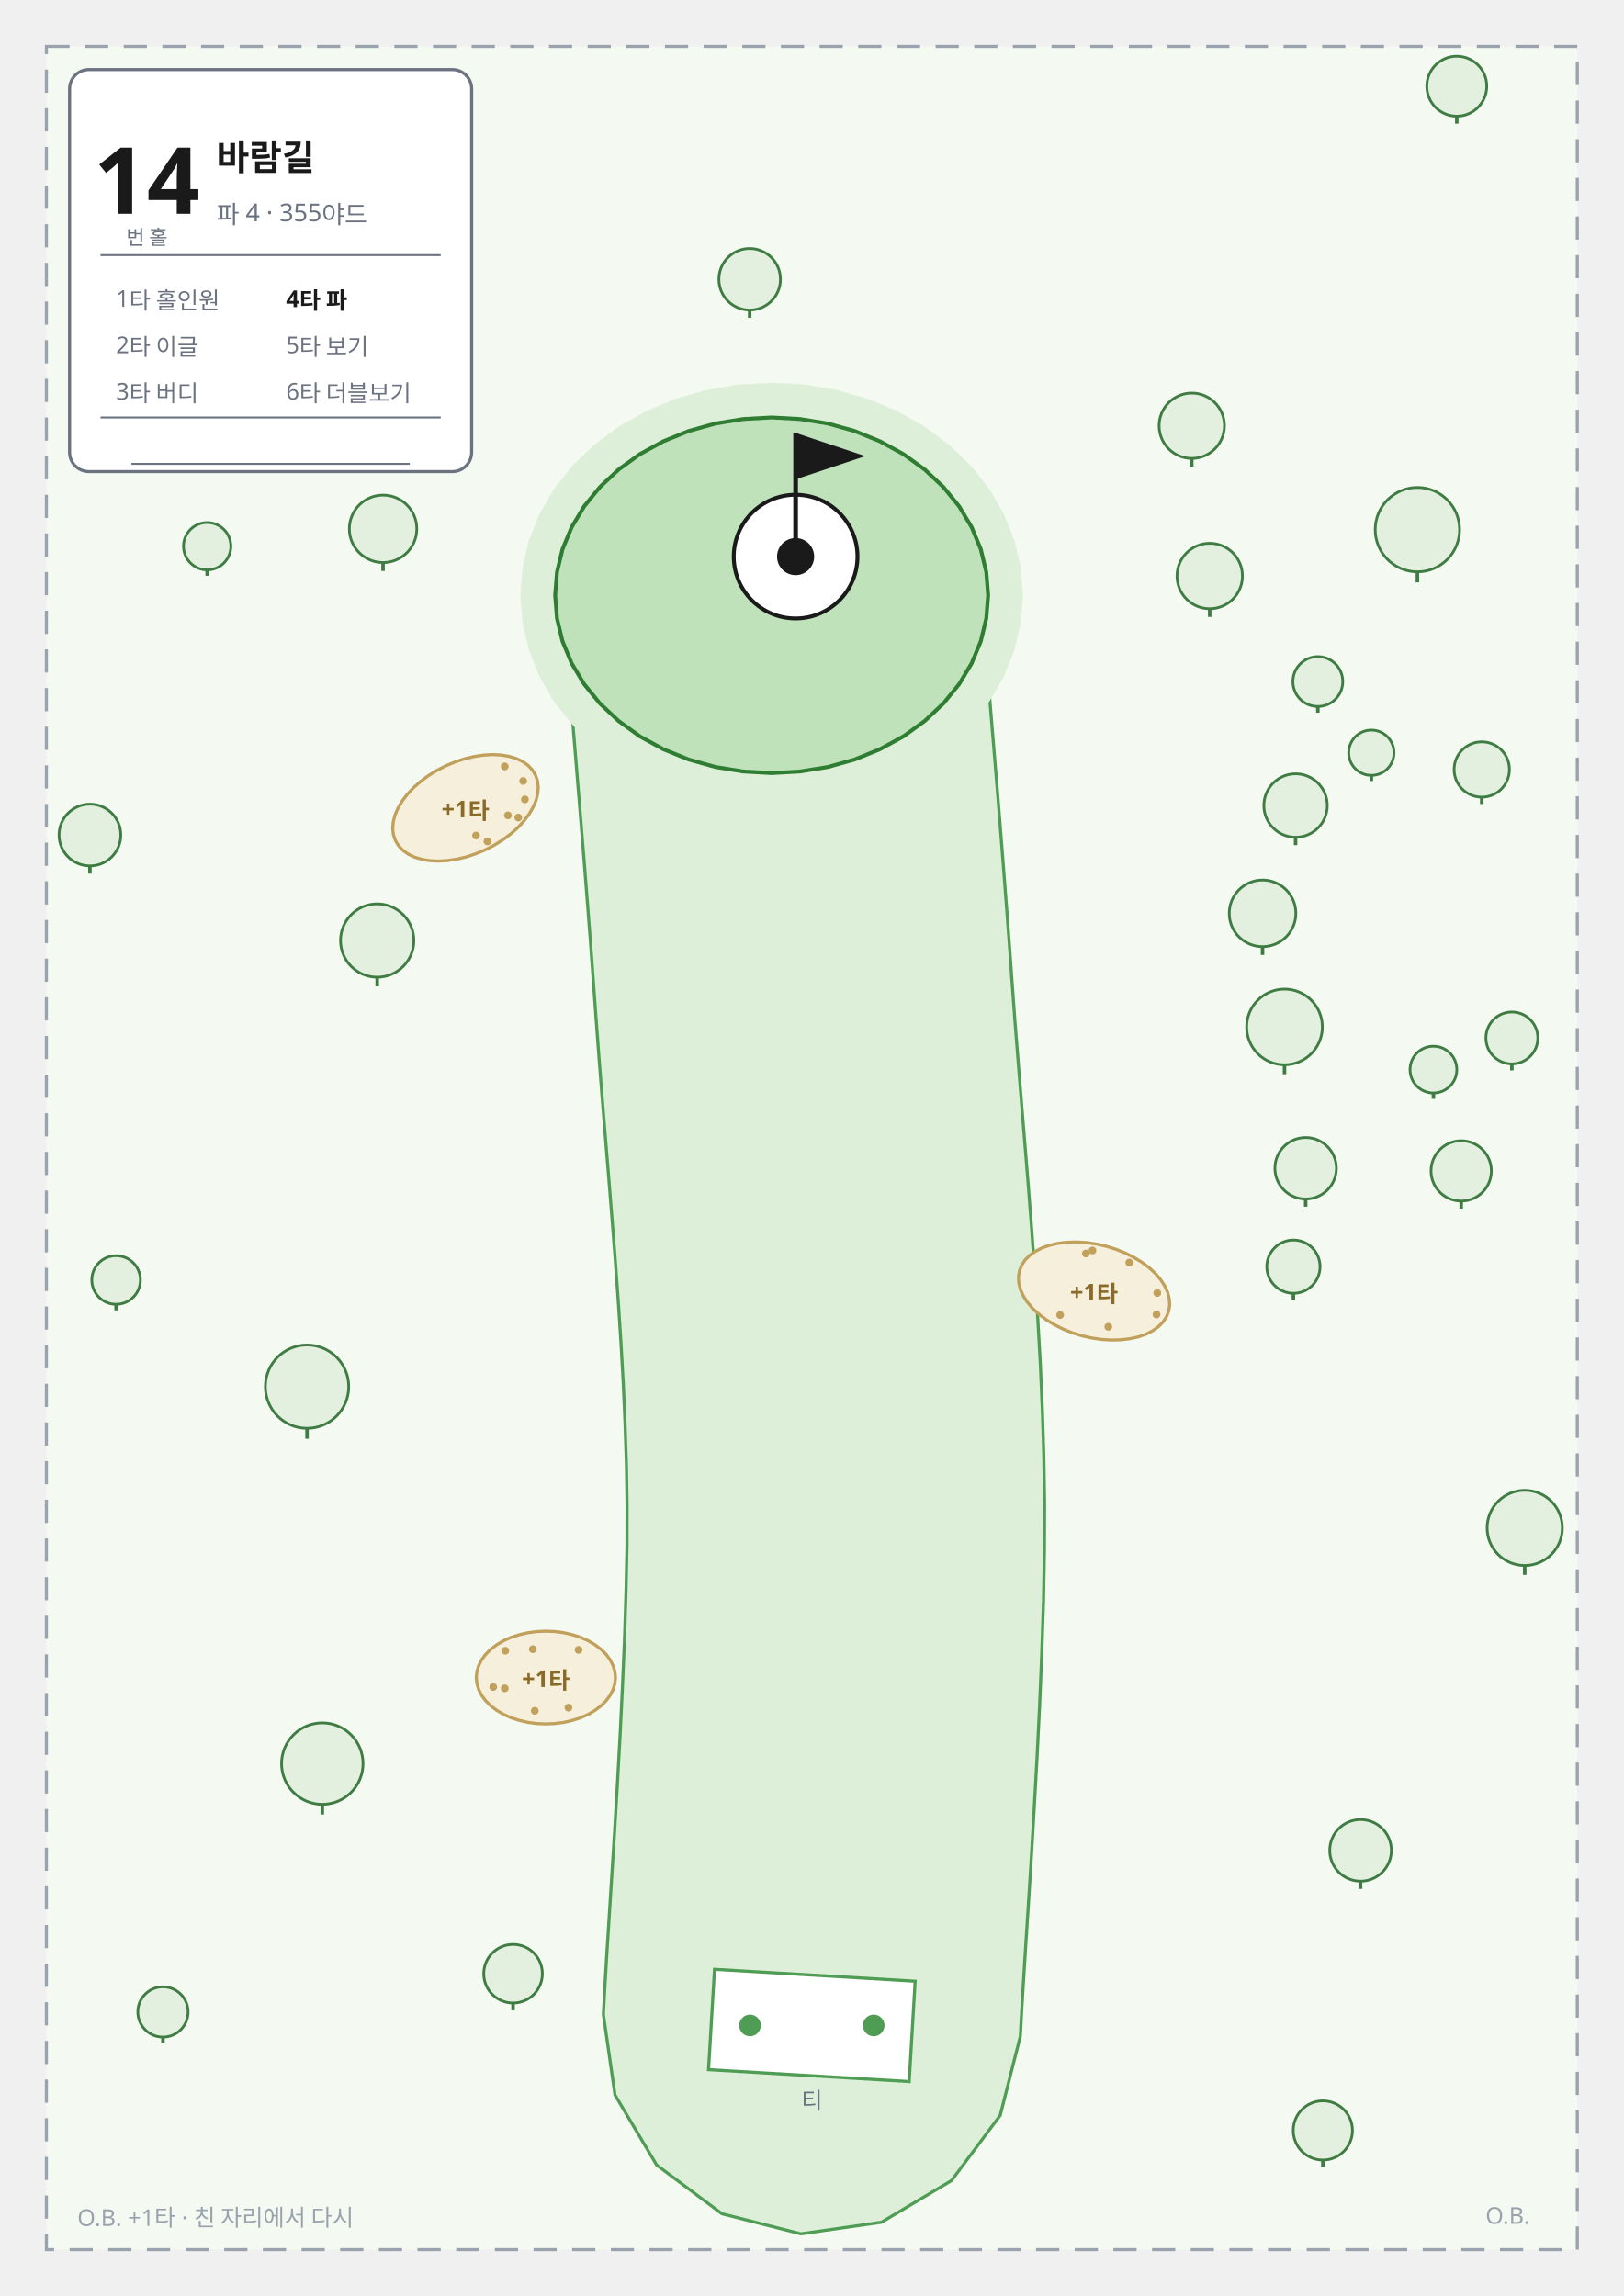
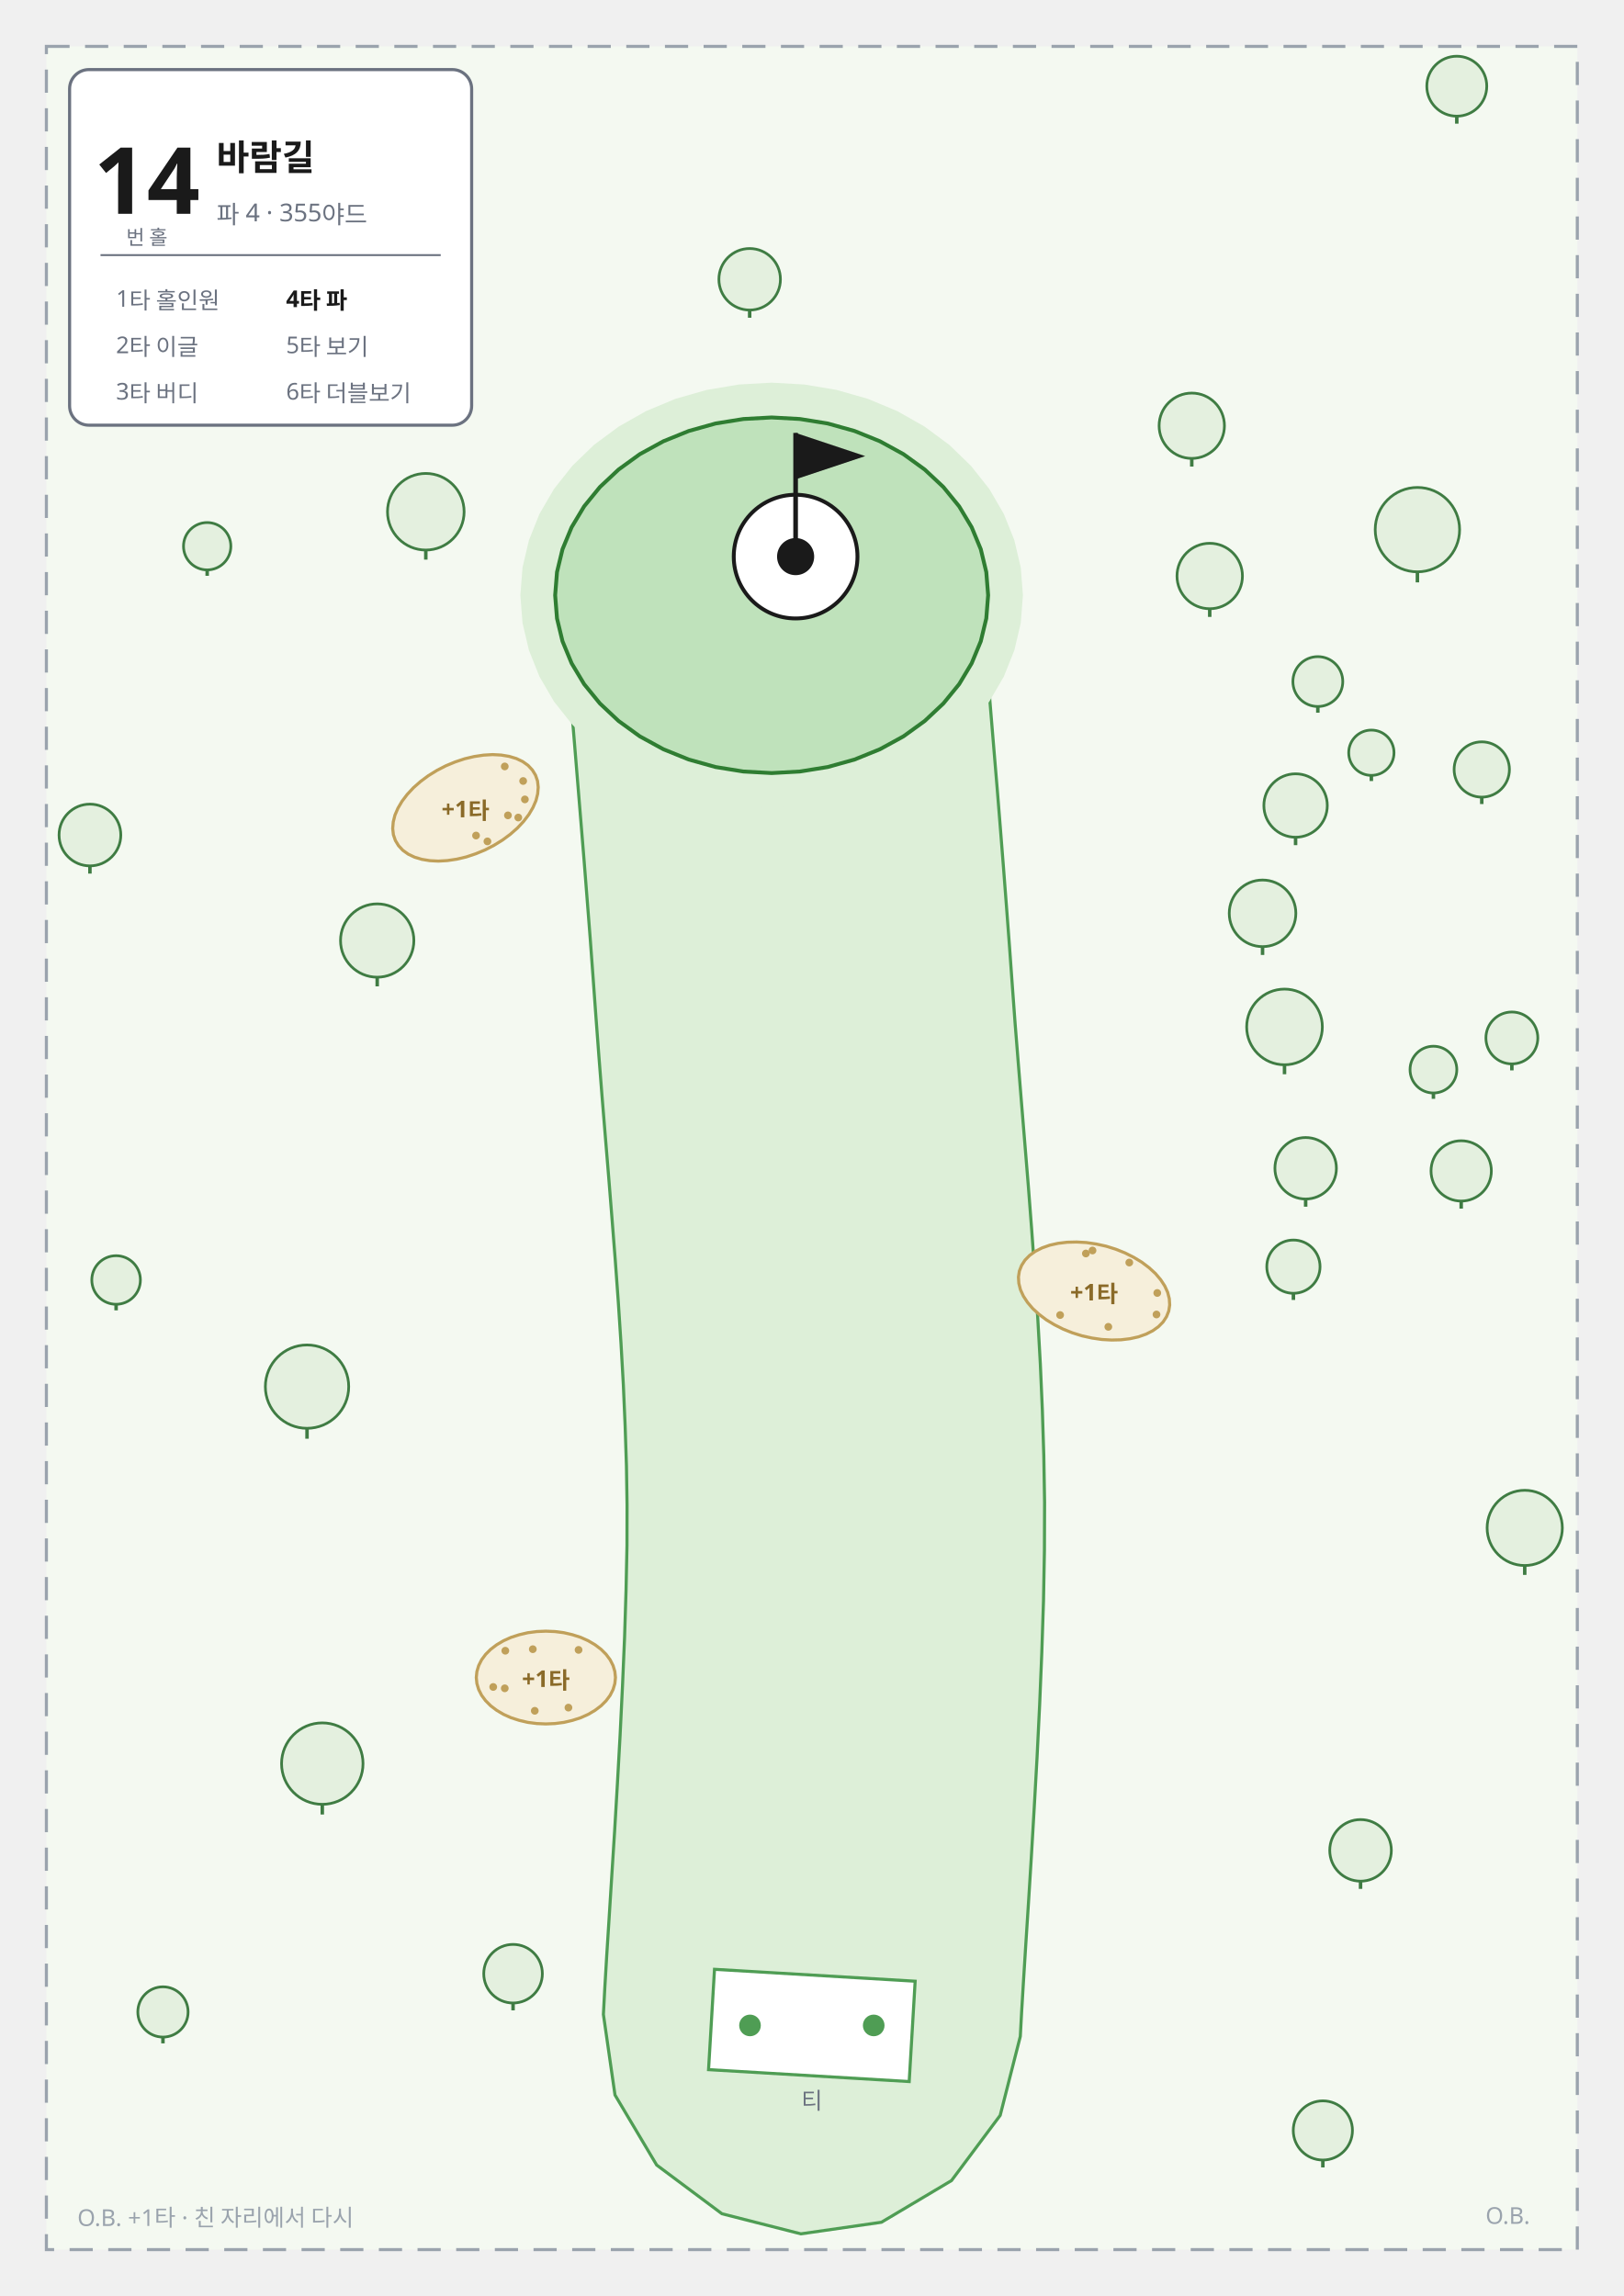
<svg xmlns="http://www.w3.org/2000/svg" width="210mm" height="297mm" viewBox="0 0 210 297" font-family="Noto Sans KR">
  <g id="pc-art" fill="#1a1a1a" stroke="none">
    <rect x="6" y="6" width="198" height="285" fill="#f4f9f1" stroke="#9aa3ad" stroke-width="0.4" stroke-dasharray="3 2" />
    <path d="M78.04 260.58 L78.22 257.19 L78.47 252.96 L78.78 248.1 L79.12 242.71 L79.49 236.89 L79.85 230.77 L80.2 224.46 L80.51 218.08 L80.78 211.78 L80.97 205.69 L81.09 199.94 L81.1 194.67 L81.02 189.6 L80.85 184.41 L80.62 179.14 L80.32 173.82 L79.97 168.46 L79.58 163.08 L79.16 157.71 L78.73 152.35 L78.29 147.02 L77.86 141.75 L77.45 136.53 L77.07 131.47 L76.71 126.5 L76.34 121.47 L75.94 116.37 L75.54 111.28 L75.13 106.27 L74.73 101.4 L74.35 96.76 L74.04 93 L75.23 82.53 L80.33 73.31 L88.57 66.75 L98.7 63.85 L109.17 65.04 L118.38 70.14 L124.94 78.38 L127.85 88.51 L128.16 92.28 L128.55 96.97 L128.96 101.89 L129.37 106.98 L129.78 112.16 L130.18 117.37 L130.57 122.54 L130.93 127.53 L131.29 132.41 L131.69 137.41 L132.11 142.6 L132.55 147.95 L133 153.44 L133.43 159.04 L133.84 164.76 L134.22 170.55 L134.55 176.42 L134.81 182.35 L135 188.31 L135.1 194.33 L135.08 200.56 L134.96 207.09 L134.74 213.78 L134.46 220.55 L134.13 227.27 L133.76 233.86 L133.39 240.17 L133.02 246.11 L132.67 251.53 L132.37 256.3 L132.13 260.27 L131.96 263.42 L129.36 273.63 L123.06 282.07 L114 287.46 L103.58 288.96 L93.37 286.36 L84.93 280.06 L79.54 271 Z" fill="#ddefd8" stroke="#4f9d54" stroke-width="0.4" />
    <path d="M132.3 77 L132.02 80.59 L131.19 84.12 L129.83 87.52 L127.95 90.75 L125.58 93.74 L122.78 96.45 L119.58 98.82 L116.05 100.82 L112.24 102.41 L108.21 103.56 L104.04 104.26 L99.8 104.5 L95.56 104.26 L91.39 103.56 L87.36 102.41 L83.55 100.82 L80.02 98.82 L76.82 96.45 L74.02 93.74 L71.65 90.75 L69.77 87.52 L68.41 84.12 L67.58 80.59 L67.3 77 L67.58 73.41 L68.41 69.88 L69.77 66.48 L71.65 63.25 L74.02 60.26 L76.82 57.55 L80.02 55.18 L83.55 53.18 L87.36 51.59 L91.39 50.44 L95.56 49.74 L99.8 49.5 L104.04 49.74 L108.21 50.44 L112.24 51.59 L116.05 53.18 L119.58 55.18 L122.78 57.55 L125.58 60.26 L127.95 63.25 L129.83 66.48 L131.19 69.88 L132.02 73.41 Z" fill="#ddefd8" stroke="none" />
    <path d="M127.8 77 L127.56 80 L126.85 82.95 L125.67 85.8 L124.05 88.5 L122.01 91 L119.6 93.26 L116.85 95.25 L113.8 96.92 L110.52 98.25 L107.05 99.22 L103.45 99.8 L99.8 100 L96.15 99.8 L92.55 99.22 L89.08 98.25 L85.8 96.92 L82.75 95.25 L80 93.26 L77.59 91 L75.55 88.5 L73.93 85.8 L72.75 82.95 L72.04 80 L71.8 77 L72.04 74 L72.75 71.05 L73.93 68.2 L75.55 65.5 L77.59 63 L80 60.74 L82.75 58.75 L85.8 57.08 L89.08 55.75 L92.55 54.78 L96.15 54.2 L99.8 54 L103.45 54.2 L107.05 54.78 L110.52 55.75 L113.8 57.08 L116.85 58.75 L119.6 60.74 L122.01 63 L124.05 65.5 L125.67 68.2 L126.85 71.05 L127.56 74 Z" fill="#bfe2bb" stroke="#2f7d32" stroke-width="0.5" />
    <path d="M79.6 217 L79.52 217.78 L79.29 218.55 L78.91 219.3 L78.39 220 L77.74 220.65 L76.96 221.24 L76.08 221.76 L75.1 222.2 L74.04 222.54 L72.93 222.8 L71.77 222.95 L70.6 223 L69.43 222.95 L68.27 222.8 L67.16 222.54 L66.1 222.2 L65.12 221.76 L64.24 221.24 L63.46 220.65 L62.81 220 L62.29 219.3 L61.91 218.55 L61.68 217.78 L61.6 217 L61.68 216.22 L61.91 215.45 L62.29 214.7 L62.81 214 L63.46 213.35 L64.24 212.76 L65.12 212.24 L66.1 211.8 L67.16 211.46 L68.27 211.2 L69.43 211.05 L70.6 211 L71.77 211.05 L72.93 211.2 L74.04 211.46 L75.1 211.8 L76.08 212.24 L76.96 212.76 L77.74 213.35 L78.39 214 L78.91 214.7 L79.29 215.45 L79.52 216.22 Z" fill="#f6efdb" stroke="#c0a05a" stroke-width="0.4" />
    <circle cx="65.356" cy="213.532" r="0.5" fill="#c0a05a" stroke="none" />
    <circle cx="74.828" cy="213.423" r="0.5" fill="#c0a05a" stroke="none" />
    <circle cx="69.164" cy="221.302" r="0.5" fill="#c0a05a" stroke="none" />
    <circle cx="63.791" cy="218.218" r="0.5" fill="#c0a05a" stroke="none" />
    <circle cx="68.91" cy="213.332" r="0.5" fill="#c0a05a" stroke="none" />
    <circle cx="65.284" cy="218.393" r="0.5" fill="#c0a05a" stroke="none" />
    <circle cx="73.518" cy="220.89" r="0.5" fill="#c0a05a" stroke="none" />
    <text x="70.6" y="217" font-size="3" dominant-baseline="central" fill="#8a6a28" text-anchor="middle" font-weight="bold">+1타</text>
    <path d="M151.16 169.59 L150.87 170.32 L150.43 171 L149.83 171.61 L149.09 172.14 L148.22 172.58 L147.23 172.93 L146.15 173.17 L144.98 173.31 L143.76 173.34 L142.5 173.27 L141.22 173.08 L139.95 172.8 L138.7 172.41 L137.5 171.93 L136.37 171.36 L135.33 170.73 L134.39 170.02 L133.57 169.27 L132.89 168.47 L132.36 167.66 L131.98 166.83 L131.77 166 L131.72 165.19 L131.84 164.41 L132.13 163.68 L132.57 163 L133.17 162.39 L133.91 161.86 L134.78 161.42 L135.77 161.07 L136.85 160.83 L138.02 160.69 L139.24 160.66 L140.5 160.73 L141.78 160.92 L143.05 161.2 L144.3 161.59 L145.5 162.07 L146.63 162.64 L147.67 163.27 L148.61 163.98 L149.43 164.73 L150.11 165.53 L150.64 166.34 L151.02 167.17 L151.23 168 L151.28 168.81 Z" fill="#f6efdb" stroke="#c0a05a" stroke-width="0.4" />
    <circle cx="149.674" cy="167.253" r="0.5" fill="#c0a05a" stroke="none" />
    <circle cx="146.056" cy="163.317" r="0.5" fill="#c0a05a" stroke="none" />
    <circle cx="140.442" cy="162.146" r="0.5" fill="#c0a05a" stroke="none" />
    <circle cx="137.109" cy="170.108" r="0.5" fill="#c0a05a" stroke="none" />
    <circle cx="141.299" cy="161.758" r="0.5" fill="#c0a05a" stroke="none" />
    <circle cx="149.575" cy="170.035" r="0.5" fill="#c0a05a" stroke="none" />
    <circle cx="143.344" cy="171.632" r="0.5" fill="#c0a05a" stroke="none" />
    <text x="141.5" y="167" font-size="3" dominant-baseline="central" fill="#8a6a28" text-anchor="middle" font-weight="bold">+1타</text>
    <path d="M69.26 100.27 L69.52 101.02 L69.61 101.83 L69.54 102.68 L69.32 103.56 L68.93 104.46 L68.4 105.36 L67.73 106.24 L66.93 107.1 L66.01 107.91 L65 108.66 L63.9 109.34 L62.74 109.94 L61.53 110.44 L60.3 110.85 L59.07 111.14 L57.86 111.32 L56.69 111.39 L55.58 111.33 L54.55 111.16 L53.62 110.88 L52.8 110.49 L52.1 109.99 L51.55 109.4 L51.14 108.73 L50.88 107.98 L50.79 107.17 L50.86 106.32 L51.08 105.44 L51.47 104.54 L52 103.64 L52.67 102.76 L53.47 101.9 L54.39 101.09 L55.4 100.34 L56.5 99.66 L57.66 99.06 L58.87 98.56 L60.1 98.15 L61.33 97.86 L62.54 97.68 L63.71 97.61 L64.82 97.67 L65.85 97.84 L66.78 98.12 L67.6 98.51 L68.3 99.01 L68.85 99.6 Z" fill="#f6efdb" stroke="#c0a05a" stroke-width="0.4" />
    <circle cx="61.569" cy="108.081" r="0.5" fill="#c0a05a" stroke="none" />
    <circle cx="67.663" cy="101.027" r="0.5" fill="#c0a05a" stroke="none" />
    <circle cx="63.041" cy="108.839" r="0.5" fill="#c0a05a" stroke="none" />
    <circle cx="67.886" cy="103.408" r="0.5" fill="#c0a05a" stroke="none" />
    <circle cx="65.282" cy="99.143" r="0.5" fill="#c0a05a" stroke="none" />
    <circle cx="67.032" cy="105.753" r="0.5" fill="#c0a05a" stroke="none" />
    <circle cx="65.694" cy="105.472" r="0.5" fill="#c0a05a" stroke="none" />
    <text x="60.2" y="104.5" font-size="3" dominant-baseline="central" fill="#8a6a28" text-anchor="middle" font-weight="bold">+1타</text>
    <line x1="163.291" y1="120.513" x2="163.291" y2="123.528" stroke="#3f7c43" stroke-width="0.45" />
    <circle cx="163.291" cy="118.144" r="4.307" fill="#e4f0df" stroke="#3f7c43" stroke-width="0.35" />
    <line x1="183.319" y1="71.514" x2="183.319" y2="75.334" stroke="#3f7c43" stroke-width="0.45" />
    <circle cx="183.319" cy="68.512" r="5.457" fill="#e4f0df" stroke="#3f7c43" stroke-width="0.35" />
    <line x1="167.282" y1="165.745" x2="167.282" y2="168.156" stroke="#3f7c43" stroke-width="0.45" />
    <circle cx="167.282" cy="163.851" r="3.444" fill="#e4f0df" stroke="#3f7c43" stroke-width="0.35" />
    <line x1="170.441" y1="89.937" x2="170.441" y2="92.194" stroke="#3f7c43" stroke-width="0.45" />
    <circle cx="170.441" cy="88.164" r="3.225" fill="#e4f0df" stroke="#3f7c43" stroke-width="0.35" />
    <line x1="168.866" y1="153.31" x2="168.866" y2="156.093" stroke="#3f7c43" stroke-width="0.45" />
    <circle cx="168.866" cy="151.123" r="3.976" fill="#e4f0df" stroke="#3f7c43" stroke-width="0.35" />
    <line x1="191.643" y1="101.504" x2="191.643" y2="104.007" stroke="#3f7c43" stroke-width="0.45" />
    <circle cx="191.643" cy="99.537" r="3.576" fill="#e4f0df" stroke="#3f7c43" stroke-width="0.35" />
    <line x1="154.137" y1="57.397" x2="154.137" y2="60.355" stroke="#3f7c43" stroke-width="0.45" />
    <circle cx="154.137" cy="55.073" r="4.225" fill="#e4f0df" stroke="#3f7c43" stroke-width="0.35" />
    <line x1="195.535" y1="136.11" x2="195.535" y2="138.46" stroke="#3f7c43" stroke-width="0.45" />
    <circle cx="195.535" cy="134.265" r="3.356" fill="#e4f0df" stroke="#3f7c43" stroke-width="0.35" />
    <line x1="156.458" y1="76.838" x2="156.458" y2="79.8" stroke="#3f7c43" stroke-width="0.45" />
    <circle cx="156.458" cy="74.51" r="4.232" fill="#e4f0df" stroke="#3f7c43" stroke-width="0.35" />
    <line x1="188.982" y1="153.61" x2="188.982" y2="156.341" stroke="#3f7c43" stroke-width="0.45" />
    <circle cx="188.982" cy="151.464" r="3.901" fill="#e4f0df" stroke="#3f7c43" stroke-width="0.35" />
    <line x1="166.131" y1="135.532" x2="166.131" y2="138.958" stroke="#3f7c43" stroke-width="0.45" />
    <circle cx="166.131" cy="132.84" r="4.894" fill="#e4f0df" stroke="#3f7c43" stroke-width="0.35" />
    <line x1="167.563" y1="106.454" x2="167.563" y2="109.325" stroke="#3f7c43" stroke-width="0.45" />
    <circle cx="167.563" cy="104.199" r="4.101" fill="#e4f0df" stroke="#3f7c43" stroke-width="0.35" />
    <line x1="185.391" y1="140.023" x2="185.391" y2="142.139" stroke="#3f7c43" stroke-width="0.45" />
    <circle cx="185.391" cy="138.36" r="3.024" fill="#e4f0df" stroke="#3f7c43" stroke-width="0.35" />
    <line x1="177.363" y1="98.981" x2="177.363" y2="101.031" stroke="#3f7c43" stroke-width="0.45" />
    <circle cx="177.363" cy="97.37" r="2.929" fill="#e4f0df" stroke="#3f7c43" stroke-width="0.35" />
    <line x1="175.965" y1="241.548" x2="175.965" y2="244.337" stroke="#3f7c43" stroke-width="0.45" />
    <circle cx="175.965" cy="239.356" r="3.984" fill="#e4f0df" stroke="#3f7c43" stroke-width="0.35" />
    <line x1="48.785" y1="124.271" x2="48.785" y2="127.59" stroke="#3f7c43" stroke-width="0.45" />
    <circle cx="48.785" cy="121.663" r="4.742" fill="#e4f0df" stroke="#3f7c43" stroke-width="0.35" />
    <line x1="11.631" y1="110.209" x2="11.631" y2="113.004" stroke="#3f7c43" stroke-width="0.45" />
    <circle cx="11.631" cy="108.013" r="3.993" fill="#e4f0df" stroke="#3f7c43" stroke-width="0.35" />
    <line x1="21.076" y1="262.044" x2="21.076" y2="264.32" stroke="#3f7c43" stroke-width="0.45" />
    <circle cx="21.076" cy="260.256" r="3.251" fill="#e4f0df" stroke="#3f7c43" stroke-width="0.35" />
    <line x1="41.683" y1="231.029" x2="41.683" y2="234.716" stroke="#3f7c43" stroke-width="0.45" />
    <circle cx="41.683" cy="228.132" r="5.267" fill="#e4f0df" stroke="#3f7c43" stroke-width="0.35" />
+     <line x1="55.071" y1="68.922" x2="55.071" y2="72.39" stroke="#3f7c43" stroke-width="0.45" />
+     <circle cx="55.071" cy="66.197" r="4.954" fill="#e4f0df" stroke="#3f7c43" stroke-width="0.35" />
    <line x1="171.091" y1="277.69" x2="171.091" y2="280.369" stroke="#3f7c43" stroke-width="0.45" />
    <circle cx="171.091" cy="275.585" r="3.827" fill="#e4f0df" stroke="#3f7c43" stroke-width="0.35" />
    <line x1="15.016" y1="167.302" x2="15.016" y2="169.502" stroke="#3f7c43" stroke-width="0.45" />
    <circle cx="15.016" cy="165.574" r="3.142" fill="#e4f0df" stroke="#3f7c43" stroke-width="0.35" />
    <line x1="66.356" y1="257.395" x2="66.356" y2="260.049" stroke="#3f7c43" stroke-width="0.45" />
    <circle cx="66.356" cy="255.31" r="3.79" fill="#e4f0df" stroke="#3f7c43" stroke-width="0.35" />
    <line x1="188.412" y1="13.283" x2="188.412" y2="15.996" stroke="#3f7c43" stroke-width="0.45" />
    <circle cx="188.412" cy="11.15" r="3.877" fill="#e4f0df" stroke="#3f7c43" stroke-width="0.35" />
    <line x1="96.957" y1="38.317" x2="96.957" y2="41.102" stroke="#3f7c43" stroke-width="0.45" />
    <circle cx="96.957" cy="36.128" r="3.979" fill="#e4f0df" stroke="#3f7c43" stroke-width="0.35" />
    <line x1="26.795" y1="72.341" x2="26.795" y2="74.484" stroke="#3f7c43" stroke-width="0.45" />
    <circle cx="26.795" cy="70.657" r="3.062" fill="#e4f0df" stroke="#3f7c43" stroke-width="0.35" />
-     <line x1="49.544" y1="70.807" x2="49.544" y2="73.859" stroke="#3f7c43" stroke-width="0.45" />
-     <circle cx="49.544" cy="68.408" r="4.361" fill="#e4f0df" stroke="#3f7c43" stroke-width="0.35" />
    <line x1="39.71" y1="182.333" x2="39.71" y2="186.106" stroke="#3f7c43" stroke-width="0.45" />
    <circle cx="39.71" cy="179.369" r="5.39" fill="#e4f0df" stroke="#3f7c43" stroke-width="0.35" />
    <line x1="197.2" y1="200.317" x2="197.2" y2="203.721" stroke="#3f7c43" stroke-width="0.45" />
    <circle cx="197.2" cy="197.642" r="4.864" fill="#e4f0df" stroke="#3f7c43" stroke-width="0.35" />
    <text x="10" y="286.5" font-size="3" dominant-baseline="central" fill="#9aa3ad" text-anchor="start">O.B. +1타 · 친 자리에서 다시</text>
    <text x="195" y="286.5" font-size="3" dominant-baseline="central" fill="#9aa3ad" text-anchor="middle">O.B.</text>
    <path d="M91.64 267.72 L92.41 254.74 L118.36 256.28 L117.59 269.26 Z" fill="#ffffff" stroke="#4f9d54" stroke-width="0.4" />
    <circle cx="97" cy="262" r="1.4" fill="#4f9d54" stroke="none" />
    <circle cx="113" cy="262" r="1.4" fill="#4f9d54" stroke="none" />
    <text x="105" y="271.5" font-size="3" dominant-baseline="central" fill="#6b7280" text-anchor="middle">티</text>
    <circle cx="102.9" cy="72" r="8" fill="#ffffff" stroke="#1a1a1a" stroke-width="0.5" />
    <circle cx="102.9" cy="72" r="2.4" fill="#1a1a1a" stroke="none" />
    <line x1="102.9" y1="72" x2="102.9" y2="56" stroke="#1a1a1a" stroke-width="0.6" />
    <path d="M102.9 56 L111.9 59 L102.9 62 Z" fill="#1a1a1a" stroke="none" />
-     <rect x="9" y="9" width="52" height="52" fill="#ffffff" stroke="#6b7280" stroke-width="0.4" rx="2.5" />
+     <rect x="9" y="9" width="52" height="46" fill="#ffffff" stroke="#6b7280" stroke-width="0.4" rx="2.5" />
    <text x="19" y="23" font-size="12" dominant-baseline="central" text-anchor="middle" font-weight="bold">14</text>
    <text x="19" y="30.5" font-size="2.6" dominant-baseline="central" fill="#6b7280" text-anchor="middle">번 홀</text>
    <text x="28" y="20" font-size="4.6" dominant-baseline="central" text-anchor="start" font-weight="bold">바람길</text>
    <text x="28" y="27.5" font-size="3.2" dominant-baseline="central" fill="#6b7280" text-anchor="start">파 4 · 355야드</text>
    <line x1="13" y1="33" x2="57" y2="33" stroke="#6b7280" stroke-width="0.25" />
-     <line x1="13" y1="54" x2="57" y2="54" stroke="#6b7280" stroke-width="0.25" />
    <text x="15" y="38.5" font-size="3" dominant-baseline="central" text-anchor="start" fill="#6b7280">1타 홀인원</text>
    <text x="15" y="44.5" font-size="3" dominant-baseline="central" text-anchor="start" fill="#6b7280">2타 이글</text>
    <text x="15" y="50.5" font-size="3" dominant-baseline="central" text-anchor="start" fill="#6b7280">3타 버디</text>
    <text x="37" y="38.5" font-size="3" dominant-baseline="central" text-anchor="start" font-weight="bold" fill="#1a1a1a">4타 파</text>
    <text x="37" y="44.5" font-size="3" dominant-baseline="central" text-anchor="start" fill="#6b7280">5타 보기</text>
    <text x="37" y="50.5" font-size="3" dominant-baseline="central" text-anchor="start" fill="#6b7280">6타 더블보기</text>
-     <line x1="17" y1="60" x2="53" y2="60" stroke="#6b7280" stroke-width="0.25" />
  </g>
  <g id="pc-slot" />
</svg>
